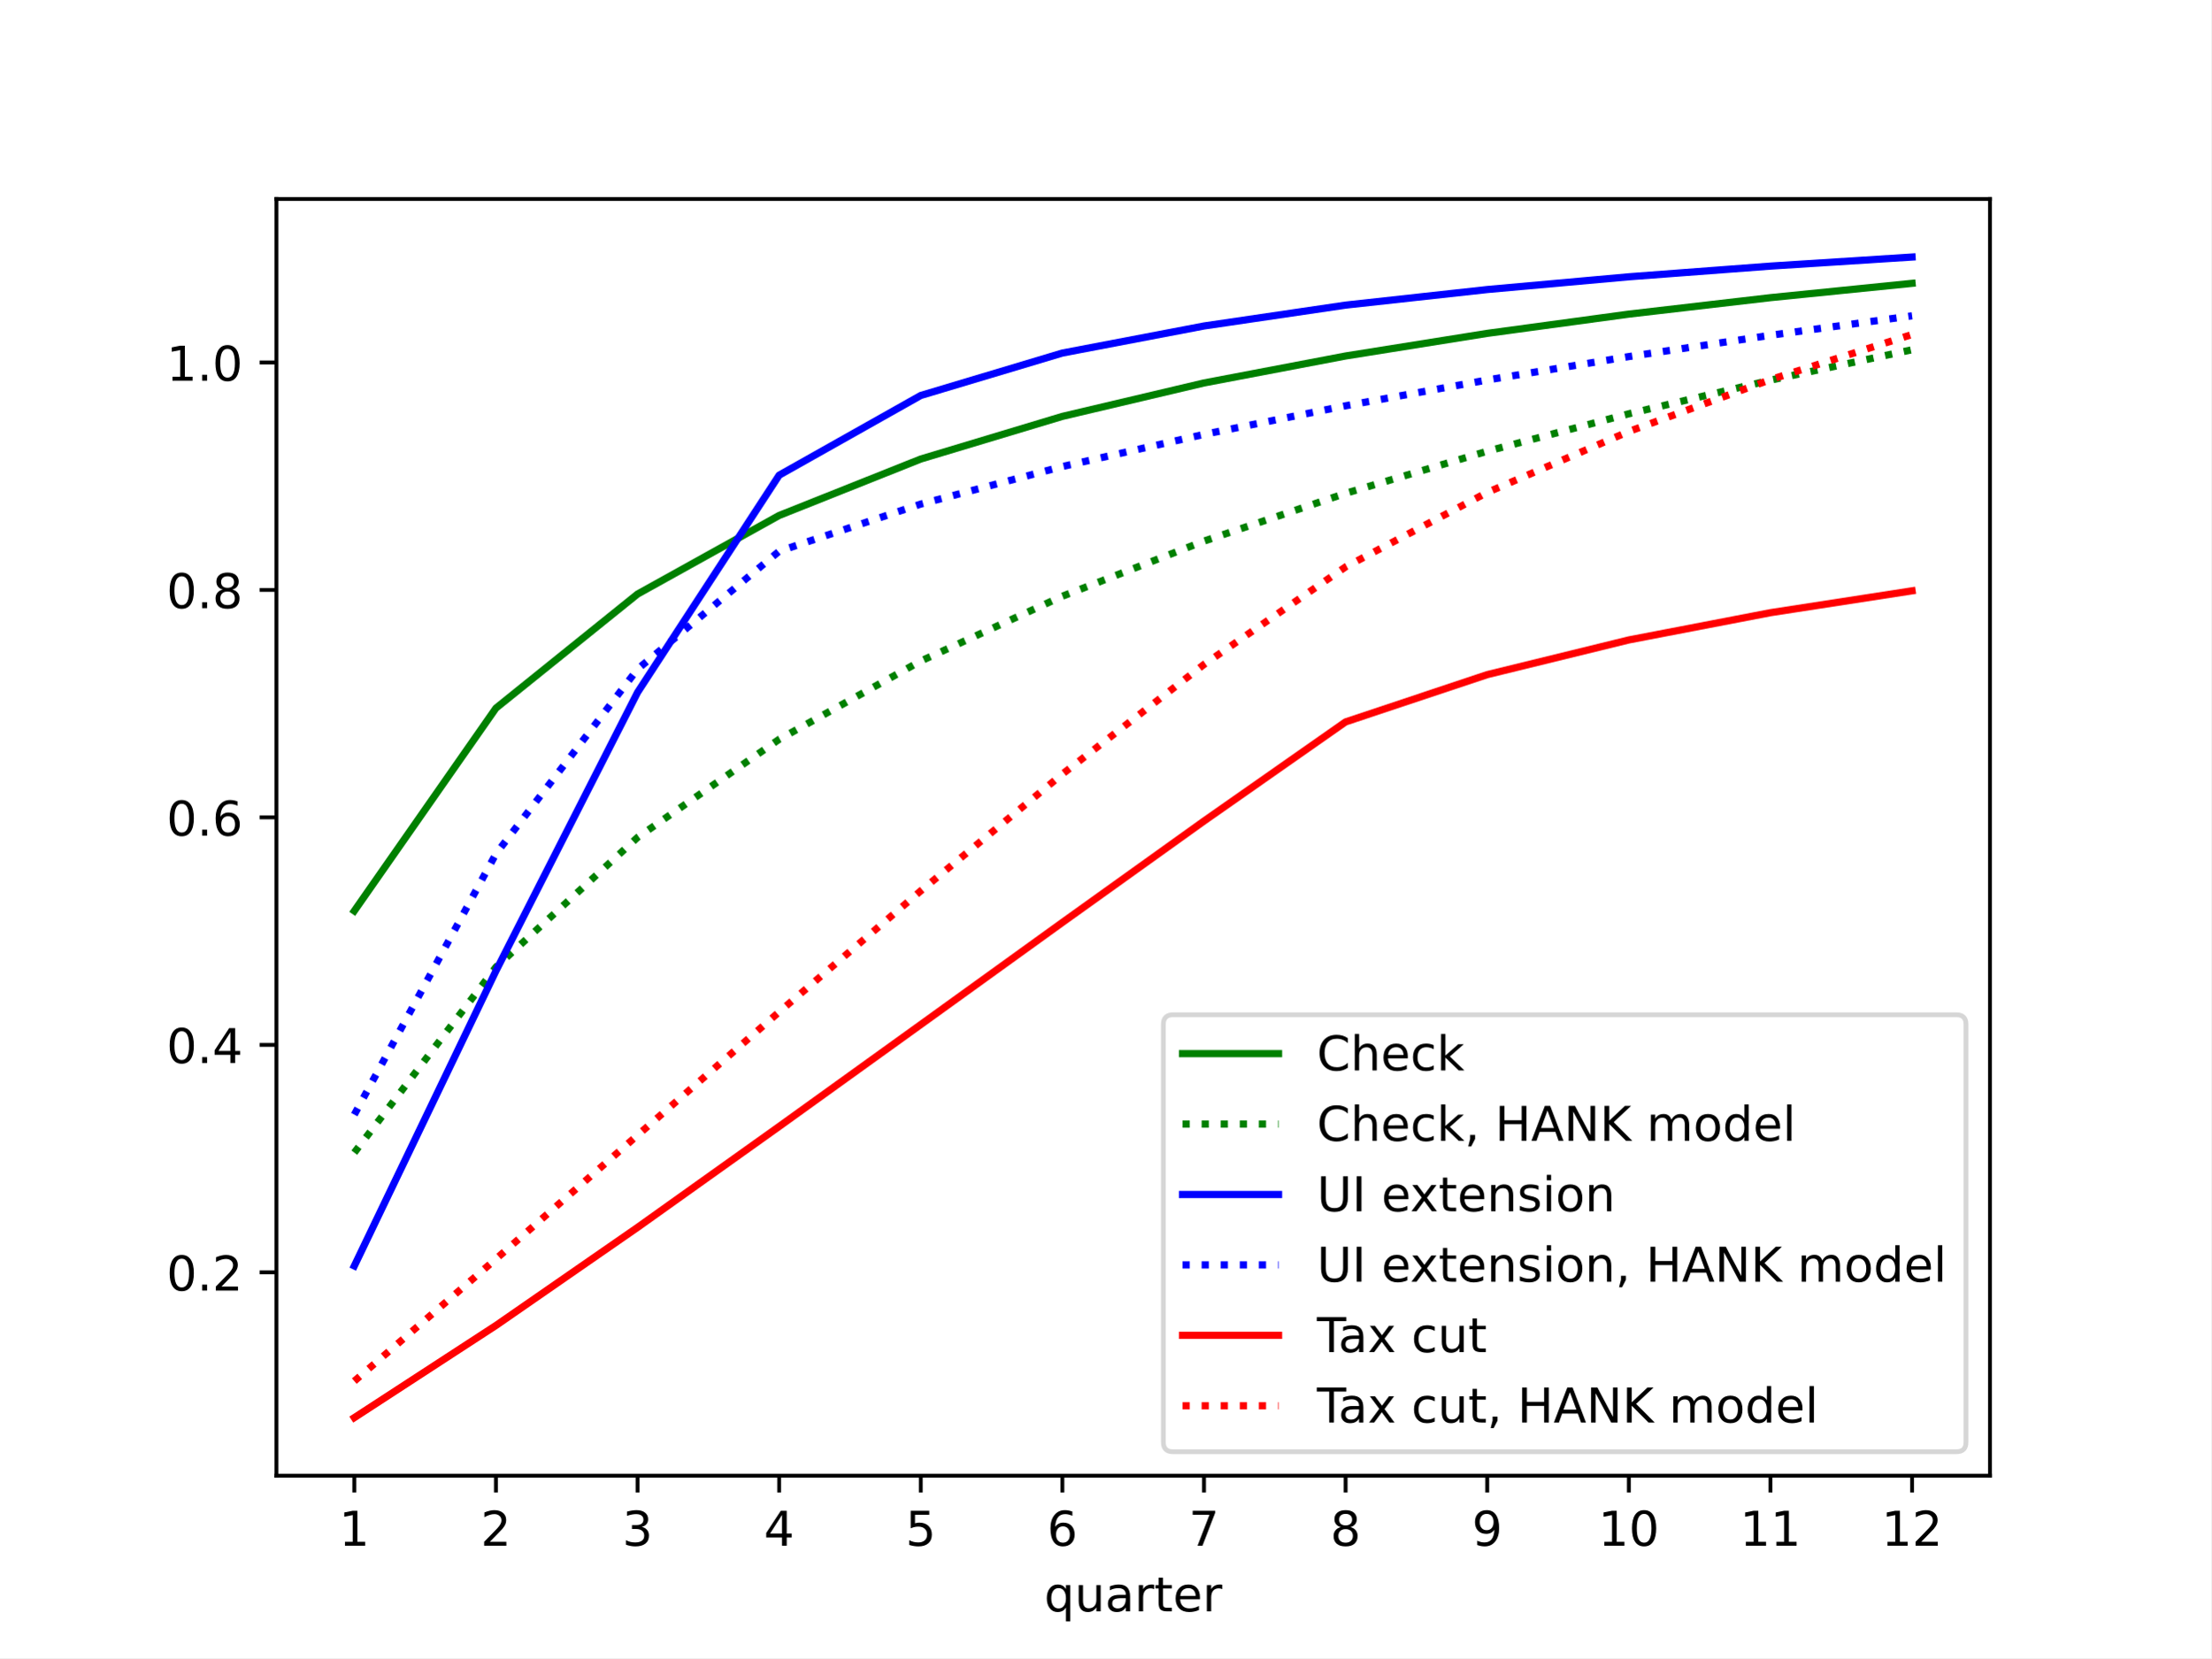
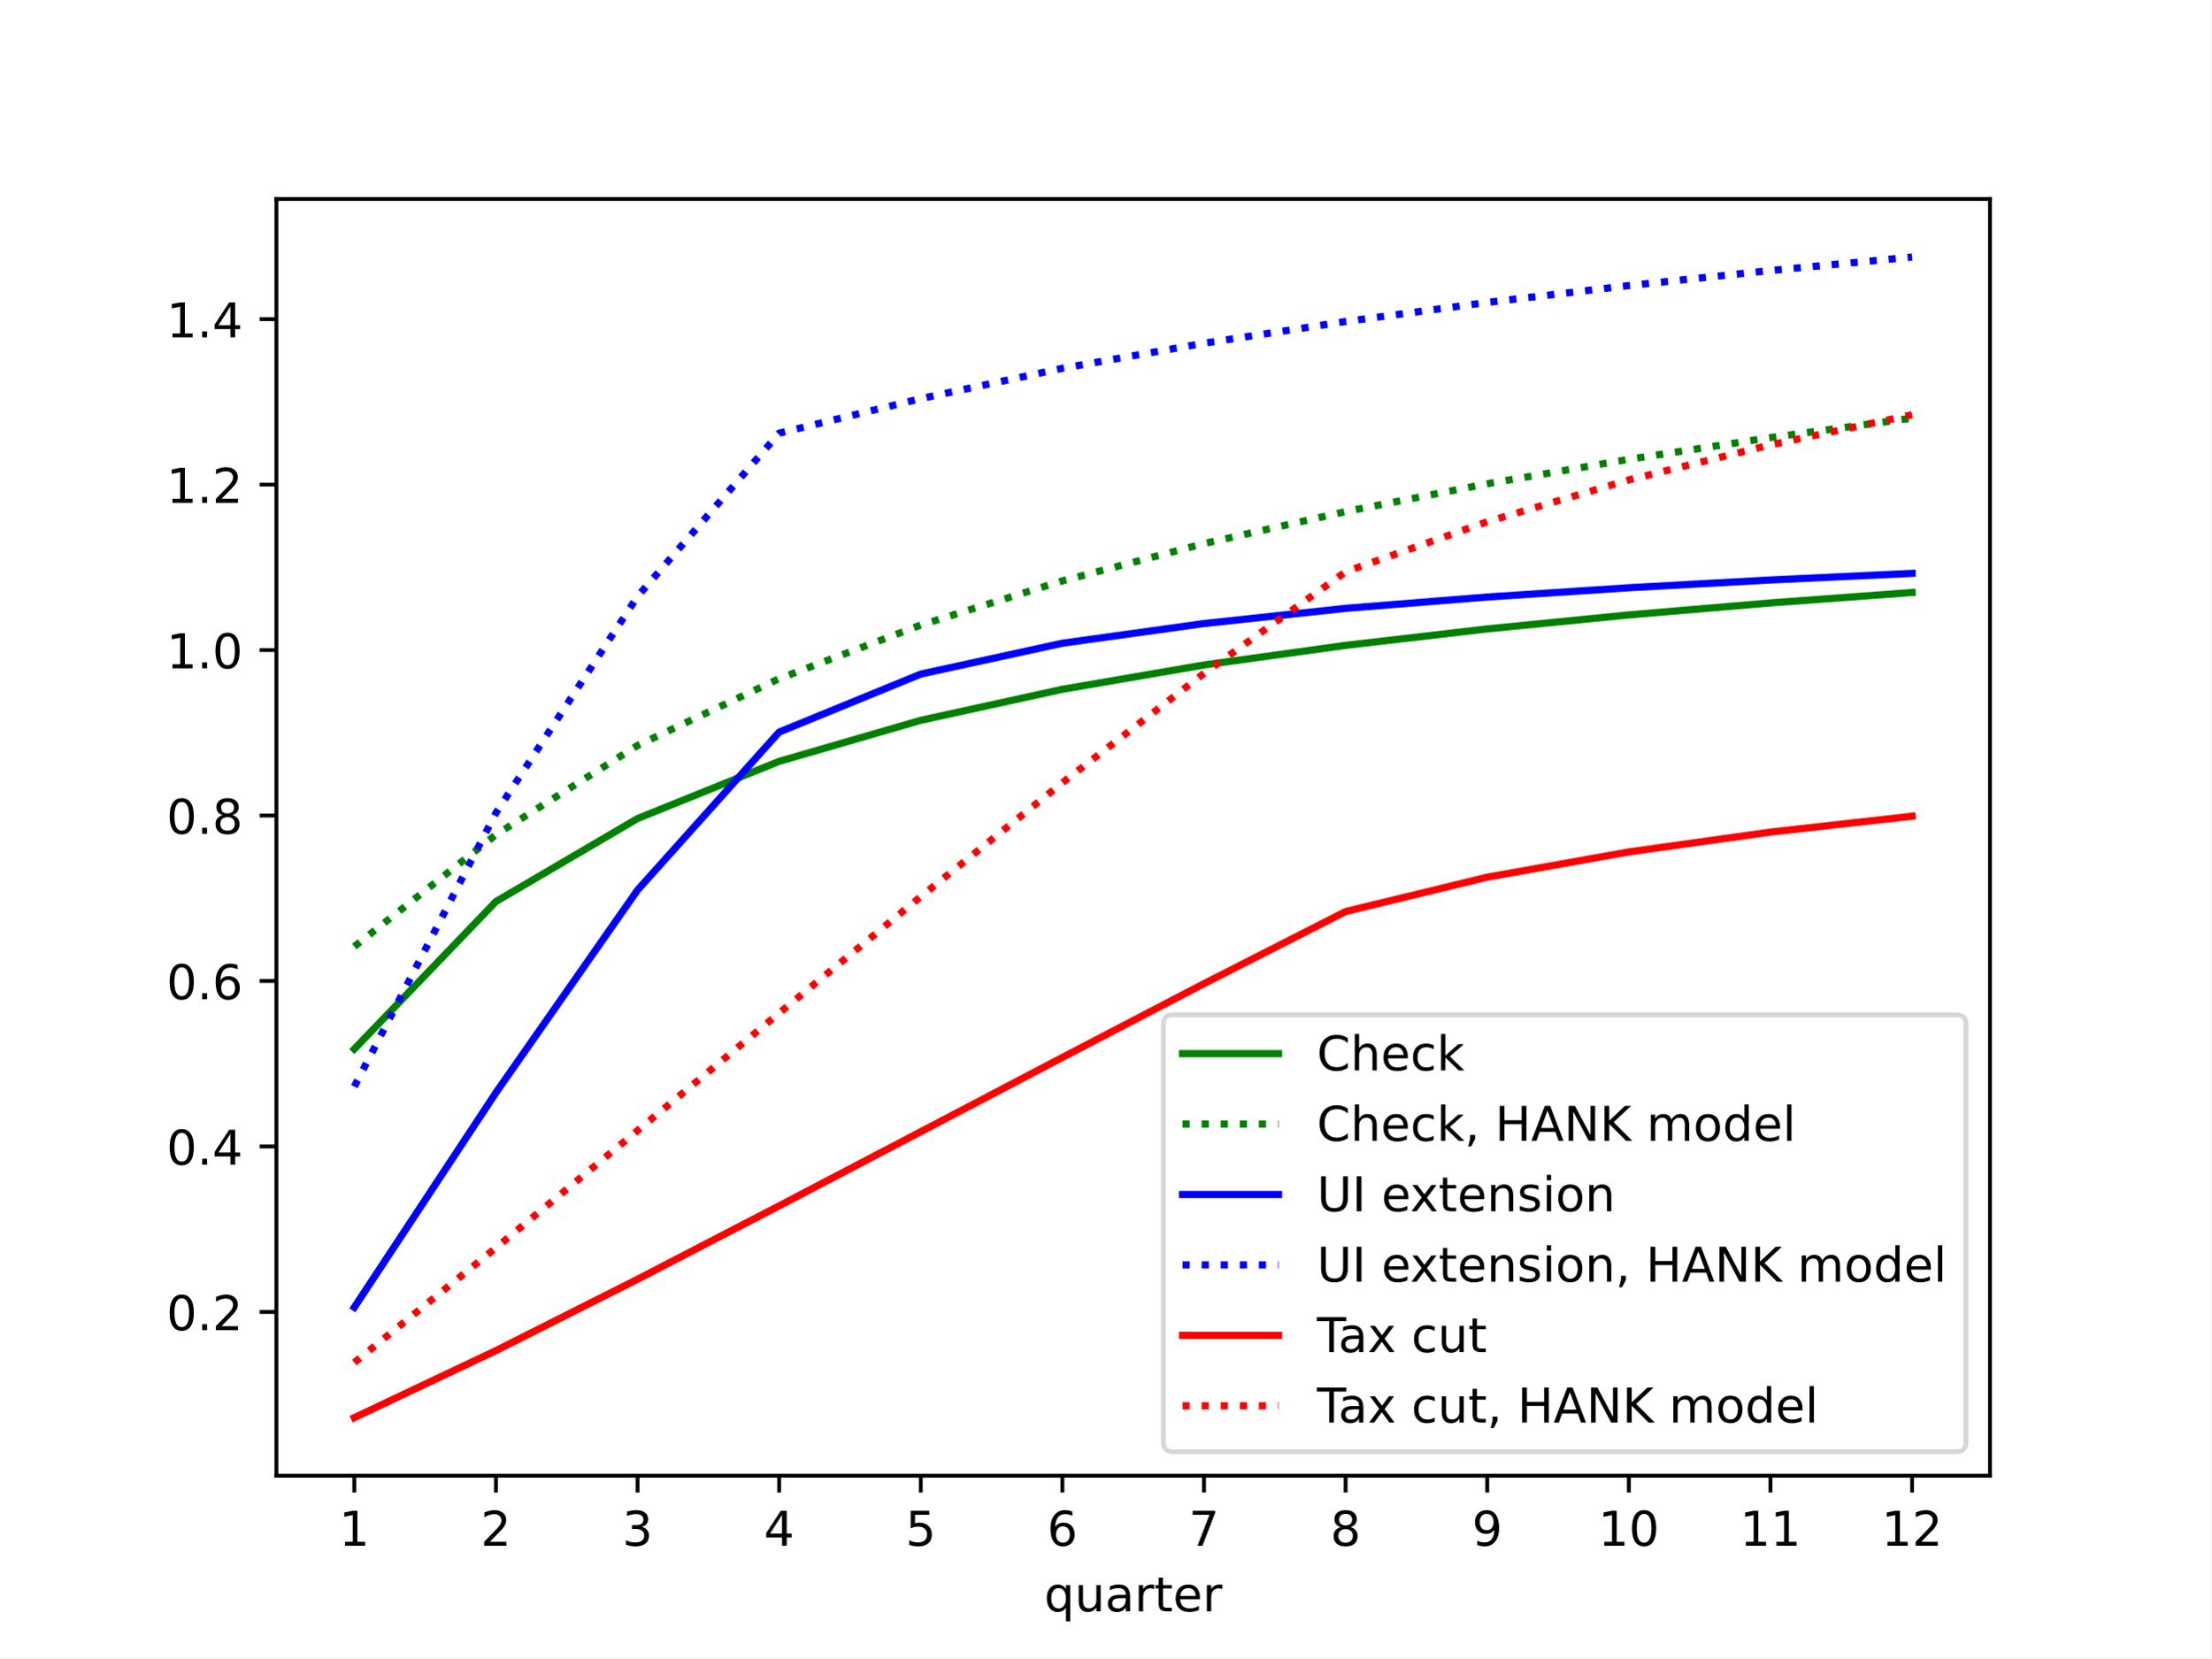
<svg xmlns="http://www.w3.org/2000/svg" xmlns:xlink="http://www.w3.org/1999/xlink" width="460.8pt" height="345.6pt" viewBox="0 0 460.8 345.6" version="1.1">
  <defs>
    <style type="text/css">*{stroke-linejoin: round; stroke-linecap: butt}</style>
  </defs>
  <g id="figure_1">
    <g id="patch_1">
      <path d="M 0 345.6  L 460.8 345.6  L 460.8 0  L 0 0  z " style="fill: #ffffff" />
    </g>
    <g id="axes_1">
      <g id="patch_2">
        <path d="M 57.6 307.584  L 414.72 307.584  L 414.72 41.472  L 57.6 41.472  z " style="fill: #ffffff" />
      </g>
      <g id="matplotlib.axis_1">
        <g id="xtick_1">
          <g id="line2d_1">
            <defs>
-               <path id="m8703932c3a" d="M 0 0  L 0 3.5  " style="stroke: #000000; stroke-width: 0.8" />
-             </defs>
-             <g>
-               <use xlink:href="#m8703932c3a" x="73.833" y="307.584" style="stroke: #000000; stroke-width: 0.8" />
+               <path id="md2d5a4e873" d="M 0 0  L 0 3.5  " style="stroke: #000000; stroke-width: 0.8" />
+             </defs>
+             <g>
+               <use xlink:href="#md2d5a4e873" x="73.833" y="307.584" style="stroke: #000000; stroke-width: 0.8" />
            </g>
          </g>
          <g id="text_1">
            <g transform="translate(70.65148 322.1824) scale(0.1 -0.1)">
              <defs>
                <path id="DejaVuSans-31" d="M 794 531  L 1825 531  L 1825 4091  L 703 3866  L 703 4441  L 1819 4666  L 2450 4666  L 2450 531  L 3481 531  L 3481 0  L 794 0  L 794 531  z " transform="scale(0.015625)" />
              </defs>
              <use xlink:href="#DejaVuSans-31" />
            </g>
          </g>
        </g>
        <g id="xtick_2">
          <g id="line2d_2">
            <g>
-               <use xlink:href="#m8703932c3a" x="103.347" y="307.584" style="stroke: #000000; stroke-width: 0.8" />
+               <use xlink:href="#md2d5a4e873" x="103.347" y="307.584" style="stroke: #000000; stroke-width: 0.8" />
            </g>
          </g>
          <g id="text_2">
            <g transform="translate(100.1655 322.1824) scale(0.1 -0.1)">
              <defs>
                <path id="DejaVuSans-32" d="M 1228 531  L 3431 531  L 3431 0  L 469 0  L 469 531  Q 828 903 1448 1529  Q 2069 2156 2228 2338  Q 2531 2678 2651 2914  Q 2772 3150 2772 3378  Q 2772 3750 2511 3984  Q 2250 4219 1831 4219  Q 1534 4219 1204 4116  Q 875 4013 500 3803  L 500 4441  Q 881 4594 1212 4672  Q 1544 4750 1819 4750  Q 2544 4750 2975 4387  Q 3406 4025 3406 3419  Q 3406 3131 3298 2873  Q 3191 2616 2906 2266  Q 2828 2175 2409 1742  Q 1991 1309 1228 531  z " transform="scale(0.015625)" />
              </defs>
              <use xlink:href="#DejaVuSans-32" />
            </g>
          </g>
        </g>
        <g id="xtick_3">
          <g id="line2d_3">
            <g>
-               <use xlink:href="#m8703932c3a" x="132.861" y="307.584" style="stroke: #000000; stroke-width: 0.8" />
+               <use xlink:href="#md2d5a4e873" x="132.861" y="307.584" style="stroke: #000000; stroke-width: 0.8" />
            </g>
          </g>
          <g id="text_3">
            <g transform="translate(129.6796 322.1824) scale(0.1 -0.1)">
              <defs>
                <path id="DejaVuSans-33" d="M 2597 2516  Q 3050 2419 3304 2112  Q 3559 1806 3559 1356  Q 3559 666 3084 287  Q 2609 -91 1734 -91  Q 1441 -91 1130 -33  Q 819 25 488 141  L 488 750  Q 750 597 1062 519  Q 1375 441 1716 441  Q 2309 441 2620 675  Q 2931 909 2931 1356  Q 2931 1769 2642 2001  Q 2353 2234 1838 2234  L 1294 2234  L 1294 2753  L 1863 2753  Q 2328 2753 2575 2939  Q 2822 3125 2822 3475  Q 2822 3834 2567 4026  Q 2313 4219 1838 4219  Q 1578 4219 1281 4162  Q 984 4106 628 3988  L 628 4550  Q 988 4650 1302 4700  Q 1616 4750 1894 4750  Q 2613 4750 3031 4423  Q 3450 4097 3450 3541  Q 3450 3153 3228 2886  Q 3006 2619 2597 2516  z " transform="scale(0.015625)" />
              </defs>
              <use xlink:href="#DejaVuSans-33" />
            </g>
          </g>
        </g>
        <g id="xtick_4">
          <g id="line2d_4">
            <g>
-               <use xlink:href="#m8703932c3a" x="162.375" y="307.584" style="stroke: #000000; stroke-width: 0.8" />
+               <use xlink:href="#md2d5a4e873" x="162.375" y="307.584" style="stroke: #000000; stroke-width: 0.8" />
            </g>
          </g>
          <g id="text_4">
            <g transform="translate(159.1936 322.1824) scale(0.1 -0.1)">
              <defs>
                <path id="DejaVuSans-34" d="M 2419 4116  L 825 1625  L 2419 1625  L 2419 4116  z M 2253 4666  L 3047 4666  L 3047 1625  L 3713 1625  L 3713 1100  L 3047 1100  L 3047 0  L 2419 0  L 2419 1100  L 313 1100  L 313 1709  L 2253 4666  z " transform="scale(0.015625)" />
              </defs>
              <use xlink:href="#DejaVuSans-34" />
            </g>
          </g>
        </g>
        <g id="xtick_5">
          <g id="line2d_5">
            <g>
-               <use xlink:href="#m8703932c3a" x="191.889" y="307.584" style="stroke: #000000; stroke-width: 0.8" />
+               <use xlink:href="#md2d5a4e873" x="191.889" y="307.584" style="stroke: #000000; stroke-width: 0.8" />
            </g>
          </g>
          <g id="text_5">
            <g transform="translate(188.7077 322.1824) scale(0.1 -0.1)">
              <defs>
                <path id="DejaVuSans-35" d="M 691 4666  L 3169 4666  L 3169 4134  L 1269 4134  L 1269 2991  Q 1406 3038 1543 3061  Q 1681 3084 1819 3084  Q 2600 3084 3056 2656  Q 3513 2228 3513 1497  Q 3513 744 3044 326  Q 2575 -91 1722 -91  Q 1428 -91 1123 -41  Q 819 9 494 109  L 494 744  Q 775 591 1075 516  Q 1375 441 1709 441  Q 2250 441 2565 725  Q 2881 1009 2881 1497  Q 2881 1984 2565 2268  Q 2250 2553 1709 2553  Q 1456 2553 1204 2497  Q 953 2441 691 2322  L 691 4666  z " transform="scale(0.015625)" />
              </defs>
              <use xlink:href="#DejaVuSans-35" />
            </g>
          </g>
        </g>
        <g id="xtick_6">
          <g id="line2d_6">
            <g>
-               <use xlink:href="#m8703932c3a" x="221.403" y="307.584" style="stroke: #000000; stroke-width: 0.8" />
+               <use xlink:href="#md2d5a4e873" x="221.403" y="307.584" style="stroke: #000000; stroke-width: 0.8" />
            </g>
          </g>
          <g id="text_6">
            <g transform="translate(218.2217 322.1824) scale(0.1 -0.1)">
              <defs>
                <path id="DejaVuSans-36" d="M 2113 2584  Q 1688 2584 1439 2293  Q 1191 2003 1191 1497  Q 1191 994 1439 701  Q 1688 409 2113 409  Q 2538 409 2786 701  Q 3034 994 3034 1497  Q 3034 2003 2786 2293  Q 2538 2584 2113 2584  z M 3366 4563  L 3366 3988  Q 3128 4100 2886 4159  Q 2644 4219 2406 4219  Q 1781 4219 1451 3797  Q 1122 3375 1075 2522  Q 1259 2794 1537 2939  Q 1816 3084 2150 3084  Q 2853 3084 3261 2657  Q 3669 2231 3669 1497  Q 3669 778 3244 343  Q 2819 -91 2113 -91  Q 1303 -91 875 529  Q 447 1150 447 2328  Q 447 3434 972 4092  Q 1497 4750 2381 4750  Q 2619 4750 2861 4703  Q 3103 4656 3366 4563  z " transform="scale(0.015625)" />
              </defs>
              <use xlink:href="#DejaVuSans-36" />
            </g>
          </g>
        </g>
        <g id="xtick_7">
          <g id="line2d_7">
            <g>
-               <use xlink:href="#m8703932c3a" x="250.917" y="307.584" style="stroke: #000000; stroke-width: 0.8" />
+               <use xlink:href="#md2d5a4e873" x="250.917" y="307.584" style="stroke: #000000; stroke-width: 0.8" />
            </g>
          </g>
          <g id="text_7">
            <g transform="translate(247.7358 322.1824) scale(0.1 -0.1)">
              <defs>
                <path id="DejaVuSans-37" d="M 525 4666  L 3525 4666  L 3525 4397  L 1831 0  L 1172 0  L 2766 4134  L 525 4134  L 525 4666  z " transform="scale(0.015625)" />
              </defs>
              <use xlink:href="#DejaVuSans-37" />
            </g>
          </g>
        </g>
        <g id="xtick_8">
          <g id="line2d_8">
            <g>
-               <use xlink:href="#m8703932c3a" x="280.431" y="307.584" style="stroke: #000000; stroke-width: 0.8" />
+               <use xlink:href="#md2d5a4e873" x="280.431" y="307.584" style="stroke: #000000; stroke-width: 0.8" />
            </g>
          </g>
          <g id="text_8">
            <g transform="translate(277.2498 322.1824) scale(0.1 -0.1)">
              <defs>
                <path id="DejaVuSans-38" d="M 2034 2216  Q 1584 2216 1326 1975  Q 1069 1734 1069 1313  Q 1069 891 1326 650  Q 1584 409 2034 409  Q 2484 409 2743 651  Q 3003 894 3003 1313  Q 3003 1734 2745 1975  Q 2488 2216 2034 2216  z M 1403 2484  Q 997 2584 770 2862  Q 544 3141 544 3541  Q 544 4100 942 4425  Q 1341 4750 2034 4750  Q 2731 4750 3128 4425  Q 3525 4100 3525 3541  Q 3525 3141 3298 2862  Q 3072 2584 2669 2484  Q 3125 2378 3379 2068  Q 3634 1759 3634 1313  Q 3634 634 3220 271  Q 2806 -91 2034 -91  Q 1263 -91 848 271  Q 434 634 434 1313  Q 434 1759 690 2068  Q 947 2378 1403 2484  z M 1172 3481  Q 1172 3119 1398 2916  Q 1625 2713 2034 2713  Q 2441 2713 2670 2916  Q 2900 3119 2900 3481  Q 2900 3844 2670 4047  Q 2441 4250 2034 4250  Q 1625 4250 1398 4047  Q 1172 3844 1172 3481  z " transform="scale(0.015625)" />
              </defs>
              <use xlink:href="#DejaVuSans-38" />
            </g>
          </g>
        </g>
        <g id="xtick_9">
          <g id="line2d_9">
            <g>
-               <use xlink:href="#m8703932c3a" x="309.945" y="307.584" style="stroke: #000000; stroke-width: 0.8" />
+               <use xlink:href="#md2d5a4e873" x="309.945" y="307.584" style="stroke: #000000; stroke-width: 0.8" />
            </g>
          </g>
          <g id="text_9">
            <g transform="translate(306.7639 322.1824) scale(0.1 -0.1)">
              <defs>
                <path id="DejaVuSans-39" d="M 703 97  L 703 672  Q 941 559 1184 500  Q 1428 441 1663 441  Q 2288 441 2617 861  Q 2947 1281 2994 2138  Q 2813 1869 2534 1725  Q 2256 1581 1919 1581  Q 1219 1581 811 2004  Q 403 2428 403 3163  Q 403 3881 828 4315  Q 1253 4750 1959 4750  Q 2769 4750 3195 4129  Q 3622 3509 3622 2328  Q 3622 1225 3098 567  Q 2575 -91 1691 -91  Q 1453 -91 1209 -44  Q 966 3 703 97  z M 1959 2075  Q 2384 2075 2632 2365  Q 2881 2656 2881 3163  Q 2881 3666 2632 3958  Q 2384 4250 1959 4250  Q 1534 4250 1286 3958  Q 1038 3666 1038 3163  Q 1038 2656 1286 2365  Q 1534 2075 1959 2075  z " transform="scale(0.015625)" />
              </defs>
              <use xlink:href="#DejaVuSans-39" />
            </g>
          </g>
        </g>
        <g id="xtick_10">
          <g id="line2d_10">
            <g>
-               <use xlink:href="#m8703932c3a" x="339.459" y="307.584" style="stroke: #000000; stroke-width: 0.8" />
+               <use xlink:href="#md2d5a4e873" x="339.459" y="307.584" style="stroke: #000000; stroke-width: 0.8" />
            </g>
          </g>
          <g id="text_10">
            <g transform="translate(333.0967 322.1824) scale(0.1 -0.1)">
              <defs>
                <path id="DejaVuSans-30" d="M 2034 4250  Q 1547 4250 1301 3770  Q 1056 3291 1056 2328  Q 1056 1369 1301 889  Q 1547 409 2034 409  Q 2525 409 2770 889  Q 3016 1369 3016 2328  Q 3016 3291 2770 3770  Q 2525 4250 2034 4250  z M 2034 4750  Q 2819 4750 3233 4129  Q 3647 3509 3647 2328  Q 3647 1150 3233 529  Q 2819 -91 2034 -91  Q 1250 -91 836 529  Q 422 1150 422 2328  Q 422 3509 836 4129  Q 1250 4750 2034 4750  z " transform="scale(0.015625)" />
              </defs>
              <use xlink:href="#DejaVuSans-31" />
              <use xlink:href="#DejaVuSans-30" x="63.623" />
            </g>
          </g>
        </g>
        <g id="xtick_11">
          <g id="line2d_11">
            <g>
-               <use xlink:href="#m8703932c3a" x="368.973" y="307.584" style="stroke: #000000; stroke-width: 0.8" />
+               <use xlink:href="#md2d5a4e873" x="368.973" y="307.584" style="stroke: #000000; stroke-width: 0.8" />
            </g>
          </g>
          <g id="text_11">
            <g transform="translate(362.6107 322.1824) scale(0.1 -0.1)">
              <use xlink:href="#DejaVuSans-31" />
              <use xlink:href="#DejaVuSans-31" x="63.623" />
            </g>
          </g>
        </g>
        <g id="xtick_12">
          <g id="line2d_12">
            <g>
-               <use xlink:href="#m8703932c3a" x="398.487" y="307.584" style="stroke: #000000; stroke-width: 0.8" />
+               <use xlink:href="#md2d5a4e873" x="398.487" y="307.584" style="stroke: #000000; stroke-width: 0.8" />
            </g>
          </g>
          <g id="text_12">
            <g transform="translate(392.1248 322.1824) scale(0.1 -0.1)">
              <use xlink:href="#DejaVuSans-31" />
              <use xlink:href="#DejaVuSans-32" x="63.623" />
            </g>
          </g>
        </g>
        <g id="text_13">
          <g transform="translate(217.6053 335.8606) scale(0.1 -0.1)">
            <defs>
              <path id="DejaVuSans-71" d="M 947 1747  Q 947 1113 1208 752  Q 1469 391 1925 391  Q 2381 391 2643 752  Q 2906 1113 2906 1747  Q 2906 2381 2643 2742  Q 2381 3103 1925 3103  Q 1469 3103 1208 2742  Q 947 2381 947 1747  z M 2906 525  Q 2725 213 2448 61  Q 2172 -91 1784 -91  Q 1150 -91 751 415  Q 353 922 353 1747  Q 353 2572 751 3078  Q 1150 3584 1784 3584  Q 2172 3584 2448 3432  Q 2725 3281 2906 2969  L 2906 3500  L 3481 3500  L 3481 -1331  L 2906 -1331  L 2906 525  z " transform="scale(0.015625)" />
              <path id="DejaVuSans-75" d="M 544 1381  L 544 3500  L 1119 3500  L 1119 1403  Q 1119 906 1312 657  Q 1506 409 1894 409  Q 2359 409 2629 706  Q 2900 1003 2900 1516  L 2900 3500  L 3475 3500  L 3475 0  L 2900 0  L 2900 538  Q 2691 219 2414 64  Q 2138 -91 1772 -91  Q 1169 -91 856 284  Q 544 659 544 1381  z M 1991 3584  L 1991 3584  z " transform="scale(0.015625)" />
              <path id="DejaVuSans-61" d="M 2194 1759  Q 1497 1759 1228 1600  Q 959 1441 959 1056  Q 959 750 1161 570  Q 1363 391 1709 391  Q 2188 391 2477 730  Q 2766 1069 2766 1631  L 2766 1759  L 2194 1759  z M 3341 1997  L 3341 0  L 2766 0  L 2766 531  Q 2569 213 2275 61  Q 1981 -91 1556 -91  Q 1019 -91 701 211  Q 384 513 384 1019  Q 384 1609 779 1909  Q 1175 2209 1959 2209  L 2766 2209  L 2766 2266  Q 2766 2663 2505 2880  Q 2244 3097 1772 3097  Q 1472 3097 1187 3025  Q 903 2953 641 2809  L 641 3341  Q 956 3463 1253 3523  Q 1550 3584 1831 3584  Q 2591 3584 2966 3190  Q 3341 2797 3341 1997  z " transform="scale(0.015625)" />
              <path id="DejaVuSans-72" d="M 2631 2963  Q 2534 3019 2420 3045  Q 2306 3072 2169 3072  Q 1681 3072 1420 2755  Q 1159 2438 1159 1844  L 1159 0  L 581 0  L 581 3500  L 1159 3500  L 1159 2956  Q 1341 3275 1631 3429  Q 1922 3584 2338 3584  Q 2397 3584 2469 3576  Q 2541 3569 2628 3553  L 2631 2963  z " transform="scale(0.015625)" />
              <path id="DejaVuSans-74" d="M 1172 4494  L 1172 3500  L 2356 3500  L 2356 3053  L 1172 3053  L 1172 1153  Q 1172 725 1289 603  Q 1406 481 1766 481  L 2356 481  L 2356 0  L 1766 0  Q 1100 0 847 248  Q 594 497 594 1153  L 594 3053  L 172 3053  L 172 3500  L 594 3500  L 594 4494  L 1172 4494  z " transform="scale(0.015625)" />
              <path id="DejaVuSans-65" d="M 3597 1894  L 3597 1613  L 953 1613  Q 991 1019 1311 708  Q 1631 397 2203 397  Q 2534 397 2845 478  Q 3156 559 3463 722  L 3463 178  Q 3153 47 2828 -22  Q 2503 -91 2169 -91  Q 1331 -91 842 396  Q 353 884 353 1716  Q 353 2575 817 3079  Q 1281 3584 2069 3584  Q 2775 3584 3186 3129  Q 3597 2675 3597 1894  z M 3022 2063  Q 3016 2534 2758 2815  Q 2500 3097 2075 3097  Q 1594 3097 1305 2825  Q 1016 2553 972 2059  L 3022 2063  z " transform="scale(0.015625)" />
            </defs>
            <use xlink:href="#DejaVuSans-71" />
            <use xlink:href="#DejaVuSans-75" x="63.477" />
            <use xlink:href="#DejaVuSans-61" x="126.855" />
            <use xlink:href="#DejaVuSans-72" x="188.135" />
            <use xlink:href="#DejaVuSans-74" x="229.248" />
            <use xlink:href="#DejaVuSans-65" x="268.457" />
            <use xlink:href="#DejaVuSans-72" x="329.98" />
          </g>
        </g>
      </g>
      <g id="matplotlib.axis_2">
        <g id="ytick_1">
          <g id="line2d_13">
            <defs>
-               <path id="m11017394ad" d="M 0 0  L -3.5 0  " style="stroke: #000000; stroke-width: 0.8" />
-             </defs>
-             <g>
-               <use xlink:href="#m11017394ad" x="57.6" y="265.193" style="stroke: #000000; stroke-width: 0.8" />
+               <path id="m914af68149" d="M 0 0  L -3.5 0  " style="stroke: #000000; stroke-width: 0.8" />
+             </defs>
+             <g>
+               <use xlink:href="#m914af68149" x="57.6" y="273.45" style="stroke: #000000; stroke-width: 0.8" />
            </g>
          </g>
          <g id="text_14">
-             <g transform="translate(34.69687 268.9919) scale(0.1 -0.1)">
+             <g transform="translate(34.69687 277.2491) scale(0.1 -0.1)">
              <defs>
                <path id="DejaVuSans-2e" d="M 684 794  L 1344 794  L 1344 0  L 684 0  L 684 794  z " transform="scale(0.015625)" />
              </defs>
              <use xlink:href="#DejaVuSans-30" />
              <use xlink:href="#DejaVuSans-2e" x="63.623" />
              <use xlink:href="#DejaVuSans-32" x="95.41" />
            </g>
          </g>
        </g>
        <g id="ytick_2">
          <g id="line2d_14">
            <g>
-               <use xlink:href="#m11017394ad" x="57.6" y="217.781" style="stroke: #000000; stroke-width: 0.8" />
+               <use xlink:href="#m914af68149" x="57.6" y="238.961" style="stroke: #000000; stroke-width: 0.8" />
            </g>
          </g>
          <g id="text_15">
-             <g transform="translate(34.69687 221.5802) scale(0.1 -0.1)">
+             <g transform="translate(34.69687 242.7599) scale(0.1 -0.1)">
              <use xlink:href="#DejaVuSans-30" />
              <use xlink:href="#DejaVuSans-2e" x="63.623" />
              <use xlink:href="#DejaVuSans-34" x="95.41" />
            </g>
          </g>
        </g>
        <g id="ytick_3">
          <g id="line2d_15">
            <g>
-               <use xlink:href="#m11017394ad" x="57.6" y="170.369" style="stroke: #000000; stroke-width: 0.8" />
+               <use xlink:href="#m914af68149" x="57.6" y="204.471" style="stroke: #000000; stroke-width: 0.8" />
            </g>
          </g>
          <g id="text_16">
-             <g transform="translate(34.69687 174.1686) scale(0.1 -0.1)">
+             <g transform="translate(34.69687 208.2707) scale(0.1 -0.1)">
              <use xlink:href="#DejaVuSans-30" />
              <use xlink:href="#DejaVuSans-2e" x="63.623" />
              <use xlink:href="#DejaVuSans-36" x="95.41" />
            </g>
          </g>
        </g>
        <g id="ytick_4">
          <g id="line2d_16">
            <g>
-               <use xlink:href="#m11017394ad" x="57.6" y="122.958" style="stroke: #000000; stroke-width: 0.8" />
+               <use xlink:href="#m914af68149" x="57.6" y="169.982" style="stroke: #000000; stroke-width: 0.8" />
            </g>
          </g>
          <g id="text_17">
-             <g transform="translate(34.69687 126.7569) scale(0.1 -0.1)">
+             <g transform="translate(34.69687 173.7815) scale(0.1 -0.1)">
              <use xlink:href="#DejaVuSans-30" />
              <use xlink:href="#DejaVuSans-2e" x="63.623" />
              <use xlink:href="#DejaVuSans-38" x="95.41" />
            </g>
          </g>
        </g>
        <g id="ytick_5">
          <g id="line2d_17">
            <g>
-               <use xlink:href="#m11017394ad" x="57.6" y="75.546" style="stroke: #000000; stroke-width: 0.8" />
+               <use xlink:href="#m914af68149" x="57.6" y="135.493" style="stroke: #000000; stroke-width: 0.8" />
            </g>
          </g>
          <g id="text_18">
-             <g transform="translate(34.69687 79.3453) scale(0.1 -0.1)">
+             <g transform="translate(34.69687 139.2923) scale(0.1 -0.1)">
              <use xlink:href="#DejaVuSans-31" />
              <use xlink:href="#DejaVuSans-2e" x="63.623" />
              <use xlink:href="#DejaVuSans-30" x="95.41" />
            </g>
          </g>
        </g>
-       </g>
-       <g id="line2d_18">
-         <path d="M 73.833 189.861  L 103.347 147.6  L 132.861 123.821  L 162.375 107.433  L 191.889 95.67  L 221.403 86.783  L 250.917 79.812  L 280.431 74.192  L 309.945 69.478  L 339.459 65.464  L 368.973 62.033  L 398.487 59.047  " clip-path="url(#pe6a0b08f55)" style="fill: none; stroke: #008000; stroke-width: 1.5; stroke-linecap: square" />
-       </g>
-       <g id="line2d_19">
-         <path d="M 73.833 240.249  L 103.347 201.578  L 132.861 174.54  L 162.375 154.09  L 191.889 137.774  L 221.403 124.265  L 250.917 112.777  L 280.431 102.813  L 309.945 94.044  L 339.459 86.238  L 368.973 79.228  L 398.487 72.888  " clip-path="url(#pe6a0b08f55)" style="fill: none; stroke-dasharray: 1.5,2.475; stroke-dashoffset: 0; stroke: #008000; stroke-width: 1.5" />
+         <g id="ytick_6">
+           <g id="line2d_18">
+             <g>
+               <use xlink:href="#m914af68149" x="57.6" y="101.004" style="stroke: #000000; stroke-width: 0.8" />
+             </g>
+           </g>
+           <g id="text_19">
+             <g transform="translate(34.69687 104.8031) scale(0.1 -0.1)">
+               <use xlink:href="#DejaVuSans-31" />
+               <use xlink:href="#DejaVuSans-2e" x="63.623" />
+               <use xlink:href="#DejaVuSans-32" x="95.41" />
+             </g>
+           </g>
+         </g>
+         <g id="ytick_7">
+           <g id="line2d_19">
+             <g>
+               <use xlink:href="#m914af68149" x="57.6" y="66.515" style="stroke: #000000; stroke-width: 0.8" />
+             </g>
+           </g>
+           <g id="text_20">
+             <g transform="translate(34.69687 70.31388) scale(0.1 -0.1)">
+               <use xlink:href="#DejaVuSans-31" />
+               <use xlink:href="#DejaVuSans-2e" x="63.623" />
+               <use xlink:href="#DejaVuSans-34" x="95.41" />
+             </g>
+           </g>
+         </g>
      </g>
      <g id="line2d_20">
-         <path d="M 73.833 263.86  L 103.347 202.363  L 132.861 144.313  L 162.375 99.039  L 191.889 82.423  L 221.403 73.578  L 250.917 67.939  L 280.431 63.589  L 309.945 60.341  L 339.459 57.683  L 368.973 55.457  L 398.487 53.568  " clip-path="url(#pe6a0b08f55)" style="fill: none; stroke: #0000ff; stroke-width: 1.5; stroke-linecap: square" />
+         <path d="M 73.833 218.65  L 103.347 187.908  L 132.861 170.61  L 162.375 158.689  L 191.889 150.132  L 221.403 143.667  L 250.917 138.596  L 280.431 134.508  L 309.945 131.079  L 339.459 128.159  L 368.973 125.663  L 398.487 123.491  " clip-path="url(#p8f2683f7d7)" style="fill: none; stroke: #008000; stroke-width: 1.5; stroke-linecap: square" />
      </g>
      <g id="line2d_21">
-         <path d="M 73.833 232.322  L 103.347 177.964  L 132.861 139.468  L 162.375 114.879  L 191.889 105.062  L 221.403 97.23  L 250.917 90.534  L 280.431 84.571  L 309.945 79.194  L 339.459 74.317  L 368.973 69.877  L 398.487 65.82  " clip-path="url(#pe6a0b08f55)" style="fill: none; stroke-dasharray: 1.5,2.475; stroke-dashoffset: 0; stroke: #0000ff; stroke-width: 1.5" />
+         <path d="M 73.833 197.283  L 103.347 173.974  L 132.861 155.372  L 162.375 141.448  L 191.889 130.274  L 221.403 121.065  L 250.917 113.294  L 280.431 106.626  L 309.945 100.826  L 339.459 95.726  L 368.973 91.201  L 398.487 87.154  " clip-path="url(#p8f2683f7d7)" style="fill: none; stroke-dasharray: 1.5,2.475; stroke-dashoffset: 0; stroke: #008000; stroke-width: 1.5" />
      </g>
      <g id="line2d_22">
-         <path d="M 73.833 295.488  L 103.347 276.277  L 132.861 255.834  L 162.375 234.793  L 191.889 213.552  L 221.403 192.268  L 250.917 171.128  L 280.431 150.462  L 309.945 140.613  L 339.459 133.378  L 368.973 127.698  L 398.487 123.141  " clip-path="url(#pe6a0b08f55)" style="fill: none; stroke: #ff0000; stroke-width: 1.5; stroke-linecap: square" />
+         <path d="M 73.833 272.481  L 103.347 227.745  L 132.861 185.517  L 162.375 152.583  L 191.889 140.496  L 221.403 134.062  L 250.917 129.959  L 280.431 126.795  L 309.945 124.432  L 339.459 122.499  L 368.973 120.879  L 398.487 119.505  " clip-path="url(#p8f2683f7d7)" style="fill: none; stroke: #0000ff; stroke-width: 1.5; stroke-linecap: square" />
      </g>
      <g id="line2d_23">
-         <path d="M 73.833 287.871  L 103.347 262.414  L 132.861 236.616  L 162.375 210.913  L 191.889 185.677  L 221.403 161.335  L 250.917 138.486  L 280.431 118.15  L 309.945 102.634  L 339.459 89.918  L 368.973 79.114  L 398.487 69.706  " clip-path="url(#pe6a0b08f55)" style="fill: none; stroke-dasharray: 1.5,2.475; stroke-dashoffset: 0; stroke: #ff0000; stroke-width: 1.5" />
+         <path d="M 73.833 226.477  L 103.347 169.432  L 132.861 124.296  L 162.375 90.281  L 191.889 83.078  L 221.403 76.759  L 250.917 71.533  L 280.431 67.001  L 309.945 63.029  L 339.459 59.514  L 368.973 56.38  L 398.487 53.568  " clip-path="url(#p8f2683f7d7)" style="fill: none; stroke-dasharray: 1.5,2.475; stroke-dashoffset: 0; stroke: #0000ff; stroke-width: 1.5" />
+       </g>
+       <g id="line2d_24">
+         <path d="M 73.833 295.488  L 103.347 281.513  L 132.861 266.642  L 162.375 251.336  L 191.889 235.885  L 221.403 220.402  L 250.917 205.023  L 280.431 189.99  L 309.945 182.825  L 339.459 177.562  L 368.973 173.43  L 398.487 170.116  " clip-path="url(#p8f2683f7d7)" style="fill: none; stroke: #ff0000; stroke-width: 1.5; stroke-linecap: square" />
+       </g>
+       <g id="line2d_25">
+         <path d="M 73.833 284  L 103.347 260.072  L 132.861 235.645  L 162.375 211.153  L 191.889 186.874  L 221.403 163.132  L 250.917 140.34  L 280.431 119.163  L 309.945 108.735  L 339.459 100.02  L 368.973 92.719  L 398.487 86.434  " clip-path="url(#p8f2683f7d7)" style="fill: none; stroke-dasharray: 1.5,2.475; stroke-dashoffset: 0; stroke: #ff0000; stroke-width: 1.5" />
      </g>
      <g id="patch_3">
        <path d="M 57.6 307.584  L 57.6 41.472  " style="fill: none; stroke: #000000; stroke-width: 0.8; stroke-linejoin: miter; stroke-linecap: square" />
      </g>
      <g id="patch_4">
        <path d="M 414.72 307.584  L 414.72 41.472  " style="fill: none; stroke: #000000; stroke-width: 0.8; stroke-linejoin: miter; stroke-linecap: square" />
      </g>
      <g id="patch_5">
        <path d="M 57.6 307.584  L 414.72 307.584  " style="fill: none; stroke: #000000; stroke-width: 0.8; stroke-linejoin: miter; stroke-linecap: square" />
      </g>
      <g id="patch_6">
        <path d="M 57.6 41.472  L 414.72 41.472  " style="fill: none; stroke: #000000; stroke-width: 0.8; stroke-linejoin: miter; stroke-linecap: square" />
      </g>
      <g id="legend_1">
        <g id="patch_7">
          <path d="M 244.448 302.584  L 407.72 302.584  Q 409.72 302.584 409.72 300.584  L 409.72 213.515  Q 409.72 211.515 407.72 211.515  L 244.448 211.515  Q 242.448 211.515 242.448 213.515  L 242.448 300.584  Q 242.448 302.584 244.448 302.584  z " style="fill: #ffffff; opacity: 0.8; stroke: #cccccc; stroke-linejoin: miter" />
        </g>
-         <g id="line2d_24">
+         <g id="line2d_26">
          <path d="M 246.448 219.614  L 256.448 219.614  L 266.448 219.614  " style="fill: none; stroke: #008000; stroke-width: 1.5; stroke-linecap: square" />
        </g>
-         <g id="text_19">
+         <g id="text_21">
          <g transform="translate(274.4481 223.1137) scale(0.1 -0.1)">
            <defs>
              <path id="DejaVuSans-43" d="M 4122 4306  L 4122 3641  Q 3803 3938 3442 4084  Q 3081 4231 2675 4231  Q 1875 4231 1450 3742  Q 1025 3253 1025 2328  Q 1025 1406 1450 917  Q 1875 428 2675 428  Q 3081 428 3442 575  Q 3803 722 4122 1019  L 4122 359  Q 3791 134 3420 21  Q 3050 -91 2638 -91  Q 1578 -91 968 557  Q 359 1206 359 2328  Q 359 3453 968 4101  Q 1578 4750 2638 4750  Q 3056 4750 3426 4639  Q 3797 4528 4122 4306  z " transform="scale(0.015625)" />
              <path id="DejaVuSans-68" d="M 3513 2113  L 3513 0  L 2938 0  L 2938 2094  Q 2938 2591 2744 2837  Q 2550 3084 2163 3084  Q 1697 3084 1428 2787  Q 1159 2491 1159 1978  L 1159 0  L 581 0  L 581 4863  L 1159 4863  L 1159 2956  Q 1366 3272 1645 3428  Q 1925 3584 2291 3584  Q 2894 3584 3203 3211  Q 3513 2838 3513 2113  z " transform="scale(0.015625)" />
              <path id="DejaVuSans-63" d="M 3122 3366  L 3122 2828  Q 2878 2963 2633 3030  Q 2388 3097 2138 3097  Q 1578 3097 1268 2742  Q 959 2388 959 1747  Q 959 1106 1268 751  Q 1578 397 2138 397  Q 2388 397 2633 464  Q 2878 531 3122 666  L 3122 134  Q 2881 22 2623 -34  Q 2366 -91 2075 -91  Q 1284 -91 818 406  Q 353 903 353 1747  Q 353 2603 823 3093  Q 1294 3584 2113 3584  Q 2378 3584 2631 3529  Q 2884 3475 3122 3366  z " transform="scale(0.015625)" />
              <path id="DejaVuSans-6b" d="M 581 4863  L 1159 4863  L 1159 1991  L 2875 3500  L 3609 3500  L 1753 1863  L 3688 0  L 2938 0  L 1159 1709  L 1159 0  L 581 0  L 581 4863  z " transform="scale(0.015625)" />
            </defs>
            <use xlink:href="#DejaVuSans-43" />
            <use xlink:href="#DejaVuSans-68" x="69.824" />
            <use xlink:href="#DejaVuSans-65" x="133.203" />
            <use xlink:href="#DejaVuSans-63" x="194.727" />
            <use xlink:href="#DejaVuSans-6b" x="249.707" />
          </g>
        </g>
-         <g id="line2d_25">
+         <g id="line2d_27">
          <path d="M 246.448 234.292  L 256.448 234.292  L 266.448 234.292  " style="fill: none; stroke-dasharray: 1.5,2.475; stroke-dashoffset: 0; stroke: #008000; stroke-width: 1.5" />
        </g>
-         <g id="text_20">
+         <g id="text_22">
          <g transform="translate(274.4481 237.7918) scale(0.1 -0.1)">
            <defs>
              <path id="DejaVuSans-2c" d="M 750 794  L 1409 794  L 1409 256  L 897 -744  L 494 -744  L 750 256  L 750 794  z " transform="scale(0.015625)" />
              <path id="DejaVuSans-20" transform="scale(0.015625)" />
              <path id="DejaVuSans-48" d="M 628 4666  L 1259 4666  L 1259 2753  L 3553 2753  L 3553 4666  L 4184 4666  L 4184 0  L 3553 0  L 3553 2222  L 1259 2222  L 1259 0  L 628 0  L 628 4666  z " transform="scale(0.015625)" />
              <path id="DejaVuSans-41" d="M 2188 4044  L 1331 1722  L 3047 1722  L 2188 4044  z M 1831 4666  L 2547 4666  L 4325 0  L 3669 0  L 3244 1197  L 1141 1197  L 716 0  L 50 0  L 1831 4666  z " transform="scale(0.015625)" />
              <path id="DejaVuSans-4e" d="M 628 4666  L 1478 4666  L 3547 763  L 3547 4666  L 4159 4666  L 4159 0  L 3309 0  L 1241 3903  L 1241 0  L 628 0  L 628 4666  z " transform="scale(0.015625)" />
              <path id="DejaVuSans-4b" d="M 628 4666  L 1259 4666  L 1259 2694  L 3353 4666  L 4166 4666  L 1850 2491  L 4331 0  L 3500 0  L 1259 2247  L 1259 0  L 628 0  L 628 4666  z " transform="scale(0.015625)" />
              <path id="DejaVuSans-6d" d="M 3328 2828  Q 3544 3216 3844 3400  Q 4144 3584 4550 3584  Q 5097 3584 5394 3201  Q 5691 2819 5691 2113  L 5691 0  L 5113 0  L 5113 2094  Q 5113 2597 4934 2840  Q 4756 3084 4391 3084  Q 3944 3084 3684 2787  Q 3425 2491 3425 1978  L 3425 0  L 2847 0  L 2847 2094  Q 2847 2600 2669 2842  Q 2491 3084 2119 3084  Q 1678 3084 1418 2786  Q 1159 2488 1159 1978  L 1159 0  L 581 0  L 581 3500  L 1159 3500  L 1159 2956  Q 1356 3278 1631 3431  Q 1906 3584 2284 3584  Q 2666 3584 2933 3390  Q 3200 3197 3328 2828  z " transform="scale(0.015625)" />
              <path id="DejaVuSans-6f" d="M 1959 3097  Q 1497 3097 1228 2736  Q 959 2375 959 1747  Q 959 1119 1226 758  Q 1494 397 1959 397  Q 2419 397 2687 759  Q 2956 1122 2956 1747  Q 2956 2369 2687 2733  Q 2419 3097 1959 3097  z M 1959 3584  Q 2709 3584 3137 3096  Q 3566 2609 3566 1747  Q 3566 888 3137 398  Q 2709 -91 1959 -91  Q 1206 -91 779 398  Q 353 888 353 1747  Q 353 2609 779 3096  Q 1206 3584 1959 3584  z " transform="scale(0.015625)" />
              <path id="DejaVuSans-64" d="M 2906 2969  L 2906 4863  L 3481 4863  L 3481 0  L 2906 0  L 2906 525  Q 2725 213 2448 61  Q 2172 -91 1784 -91  Q 1150 -91 751 415  Q 353 922 353 1747  Q 353 2572 751 3078  Q 1150 3584 1784 3584  Q 2172 3584 2448 3432  Q 2725 3281 2906 2969  z M 947 1747  Q 947 1113 1208 752  Q 1469 391 1925 391  Q 2381 391 2643 752  Q 2906 1113 2906 1747  Q 2906 2381 2643 2742  Q 2381 3103 1925 3103  Q 1469 3103 1208 2742  Q 947 2381 947 1747  z " transform="scale(0.015625)" />
              <path id="DejaVuSans-6c" d="M 603 4863  L 1178 4863  L 1178 0  L 603 0  L 603 4863  z " transform="scale(0.015625)" />
            </defs>
            <use xlink:href="#DejaVuSans-43" />
            <use xlink:href="#DejaVuSans-68" x="69.824" />
            <use xlink:href="#DejaVuSans-65" x="133.203" />
            <use xlink:href="#DejaVuSans-63" x="194.727" />
            <use xlink:href="#DejaVuSans-6b" x="249.707" />
            <use xlink:href="#DejaVuSans-2c" x="307.617" />
            <use xlink:href="#DejaVuSans-20" x="339.404" />
            <use xlink:href="#DejaVuSans-48" x="371.191" />
            <use xlink:href="#DejaVuSans-41" x="446.387" />
            <use xlink:href="#DejaVuSans-4e" x="514.795" />
            <use xlink:href="#DejaVuSans-4b" x="589.6" />
            <use xlink:href="#DejaVuSans-20" x="655.176" />
            <use xlink:href="#DejaVuSans-6d" x="686.963" />
            <use xlink:href="#DejaVuSans-6f" x="784.375" />
            <use xlink:href="#DejaVuSans-64" x="845.557" />
            <use xlink:href="#DejaVuSans-65" x="909.033" />
            <use xlink:href="#DejaVuSans-6c" x="970.557" />
          </g>
        </g>
-         <g id="line2d_26">
+         <g id="line2d_28">
          <path d="M 246.448 248.97  L 256.448 248.97  L 266.448 248.97  " style="fill: none; stroke: #0000ff; stroke-width: 1.5; stroke-linecap: square" />
        </g>
-         <g id="text_21">
+         <g id="text_23">
          <g transform="translate(274.4481 252.4699) scale(0.1 -0.1)">
            <defs>
              <path id="DejaVuSans-55" d="M 556 4666  L 1191 4666  L 1191 1831  Q 1191 1081 1462 751  Q 1734 422 2344 422  Q 2950 422 3222 751  Q 3494 1081 3494 1831  L 3494 4666  L 4128 4666  L 4128 1753  Q 4128 841 3676 375  Q 3225 -91 2344 -91  Q 1459 -91 1007 375  Q 556 841 556 1753  L 556 4666  z " transform="scale(0.015625)" />
              <path id="DejaVuSans-49" d="M 628 4666  L 1259 4666  L 1259 0  L 628 0  L 628 4666  z " transform="scale(0.015625)" />
              <path id="DejaVuSans-78" d="M 3513 3500  L 2247 1797  L 3578 0  L 2900 0  L 1881 1375  L 863 0  L 184 0  L 1544 1831  L 300 3500  L 978 3500  L 1906 2253  L 2834 3500  L 3513 3500  z " transform="scale(0.015625)" />
              <path id="DejaVuSans-6e" d="M 3513 2113  L 3513 0  L 2938 0  L 2938 2094  Q 2938 2591 2744 2837  Q 2550 3084 2163 3084  Q 1697 3084 1428 2787  Q 1159 2491 1159 1978  L 1159 0  L 581 0  L 581 3500  L 1159 3500  L 1159 2956  Q 1366 3272 1645 3428  Q 1925 3584 2291 3584  Q 2894 3584 3203 3211  Q 3513 2838 3513 2113  z " transform="scale(0.015625)" />
              <path id="DejaVuSans-73" d="M 2834 3397  L 2834 2853  Q 2591 2978 2328 3040  Q 2066 3103 1784 3103  Q 1356 3103 1142 2972  Q 928 2841 928 2578  Q 928 2378 1081 2264  Q 1234 2150 1697 2047  L 1894 2003  Q 2506 1872 2764 1633  Q 3022 1394 3022 966  Q 3022 478 2636 193  Q 2250 -91 1575 -91  Q 1294 -91 989 -36  Q 684 19 347 128  L 347 722  Q 666 556 975 473  Q 1284 391 1588 391  Q 1994 391 2212 530  Q 2431 669 2431 922  Q 2431 1156 2273 1281  Q 2116 1406 1581 1522  L 1381 1569  Q 847 1681 609 1914  Q 372 2147 372 2553  Q 372 3047 722 3315  Q 1072 3584 1716 3584  Q 2034 3584 2315 3537  Q 2597 3491 2834 3397  z " transform="scale(0.015625)" />
              <path id="DejaVuSans-69" d="M 603 3500  L 1178 3500  L 1178 0  L 603 0  L 603 3500  z M 603 4863  L 1178 4863  L 1178 4134  L 603 4134  L 603 4863  z " transform="scale(0.015625)" />
            </defs>
            <use xlink:href="#DejaVuSans-55" />
            <use xlink:href="#DejaVuSans-49" x="73.193" />
            <use xlink:href="#DejaVuSans-20" x="102.686" />
            <use xlink:href="#DejaVuSans-65" x="134.473" />
            <use xlink:href="#DejaVuSans-78" x="194.246" />
            <use xlink:href="#DejaVuSans-74" x="253.426" />
            <use xlink:href="#DejaVuSans-65" x="292.635" />
            <use xlink:href="#DejaVuSans-6e" x="354.158" />
            <use xlink:href="#DejaVuSans-73" x="417.537" />
            <use xlink:href="#DejaVuSans-69" x="469.637" />
            <use xlink:href="#DejaVuSans-6f" x="497.42" />
            <use xlink:href="#DejaVuSans-6e" x="558.602" />
          </g>
        </g>
-         <g id="line2d_27">
+         <g id="line2d_29">
          <path d="M 246.448 263.648  L 256.448 263.648  L 266.448 263.648  " style="fill: none; stroke-dasharray: 1.5,2.475; stroke-dashoffset: 0; stroke: #0000ff; stroke-width: 1.5" />
        </g>
-         <g id="text_22">
+         <g id="text_24">
          <g transform="translate(274.4481 267.1481) scale(0.1 -0.1)">
            <use xlink:href="#DejaVuSans-55" />
            <use xlink:href="#DejaVuSans-49" x="73.193" />
            <use xlink:href="#DejaVuSans-20" x="102.686" />
            <use xlink:href="#DejaVuSans-65" x="134.473" />
            <use xlink:href="#DejaVuSans-78" x="194.246" />
            <use xlink:href="#DejaVuSans-74" x="253.426" />
            <use xlink:href="#DejaVuSans-65" x="292.635" />
            <use xlink:href="#DejaVuSans-6e" x="354.158" />
            <use xlink:href="#DejaVuSans-73" x="417.537" />
            <use xlink:href="#DejaVuSans-69" x="469.637" />
            <use xlink:href="#DejaVuSans-6f" x="497.42" />
            <use xlink:href="#DejaVuSans-6e" x="558.602" />
            <use xlink:href="#DejaVuSans-2c" x="621.98" />
            <use xlink:href="#DejaVuSans-20" x="653.768" />
            <use xlink:href="#DejaVuSans-48" x="685.555" />
            <use xlink:href="#DejaVuSans-41" x="760.75" />
            <use xlink:href="#DejaVuSans-4e" x="829.158" />
            <use xlink:href="#DejaVuSans-4b" x="903.963" />
            <use xlink:href="#DejaVuSans-20" x="969.539" />
            <use xlink:href="#DejaVuSans-6d" x="1001.326" />
            <use xlink:href="#DejaVuSans-6f" x="1098.738" />
            <use xlink:href="#DejaVuSans-64" x="1159.92" />
            <use xlink:href="#DejaVuSans-65" x="1223.396" />
            <use xlink:href="#DejaVuSans-6c" x="1284.92" />
          </g>
        </g>
-         <g id="line2d_28">
+         <g id="line2d_30">
          <path d="M 246.448 278.326  L 256.448 278.326  L 266.448 278.326  " style="fill: none; stroke: #ff0000; stroke-width: 1.5; stroke-linecap: square" />
        </g>
-         <g id="text_23">
+         <g id="text_25">
          <g transform="translate(274.4481 281.8262) scale(0.1 -0.1)">
            <defs>
              <path id="DejaVuSans-54" d="M -19 4666  L 3928 4666  L 3928 4134  L 2272 4134  L 2272 0  L 1638 0  L 1638 4134  L -19 4134  L -19 4666  z " transform="scale(0.015625)" />
            </defs>
            <use xlink:href="#DejaVuSans-54" />
            <use xlink:href="#DejaVuSans-61" x="44.584" />
            <use xlink:href="#DejaVuSans-78" x="105.863" />
            <use xlink:href="#DejaVuSans-20" x="165.043" />
            <use xlink:href="#DejaVuSans-63" x="196.83" />
            <use xlink:href="#DejaVuSans-75" x="251.811" />
            <use xlink:href="#DejaVuSans-74" x="315.189" />
          </g>
        </g>
-         <g id="line2d_29">
+         <g id="line2d_31">
          <path d="M 246.448 293.004  L 256.448 293.004  L 266.448 293.004  " style="fill: none; stroke-dasharray: 1.5,2.475; stroke-dashoffset: 0; stroke: #ff0000; stroke-width: 1.5" />
        </g>
-         <g id="text_24">
+         <g id="text_26">
          <g transform="translate(274.4481 296.5043) scale(0.1 -0.1)">
            <use xlink:href="#DejaVuSans-54" />
            <use xlink:href="#DejaVuSans-61" x="44.584" />
            <use xlink:href="#DejaVuSans-78" x="105.863" />
            <use xlink:href="#DejaVuSans-20" x="165.043" />
            <use xlink:href="#DejaVuSans-63" x="196.83" />
            <use xlink:href="#DejaVuSans-75" x="251.811" />
            <use xlink:href="#DejaVuSans-74" x="315.189" />
            <use xlink:href="#DejaVuSans-2c" x="354.398" />
            <use xlink:href="#DejaVuSans-20" x="386.186" />
            <use xlink:href="#DejaVuSans-48" x="417.973" />
            <use xlink:href="#DejaVuSans-41" x="493.168" />
            <use xlink:href="#DejaVuSans-4e" x="561.576" />
            <use xlink:href="#DejaVuSans-4b" x="636.381" />
            <use xlink:href="#DejaVuSans-20" x="701.957" />
            <use xlink:href="#DejaVuSans-6d" x="733.744" />
            <use xlink:href="#DejaVuSans-6f" x="831.156" />
            <use xlink:href="#DejaVuSans-64" x="892.338" />
            <use xlink:href="#DejaVuSans-65" x="955.814" />
            <use xlink:href="#DejaVuSans-6c" x="1017.338" />
          </g>
        </g>
      </g>
    </g>
  </g>
  <defs>
-     <clipPath id="pe6a0b08f55">
+     <clipPath id="p8f2683f7d7">
      <rect x="57.6" y="41.472" width="357.12" height="266.112" />
    </clipPath>
  </defs>
</svg>
